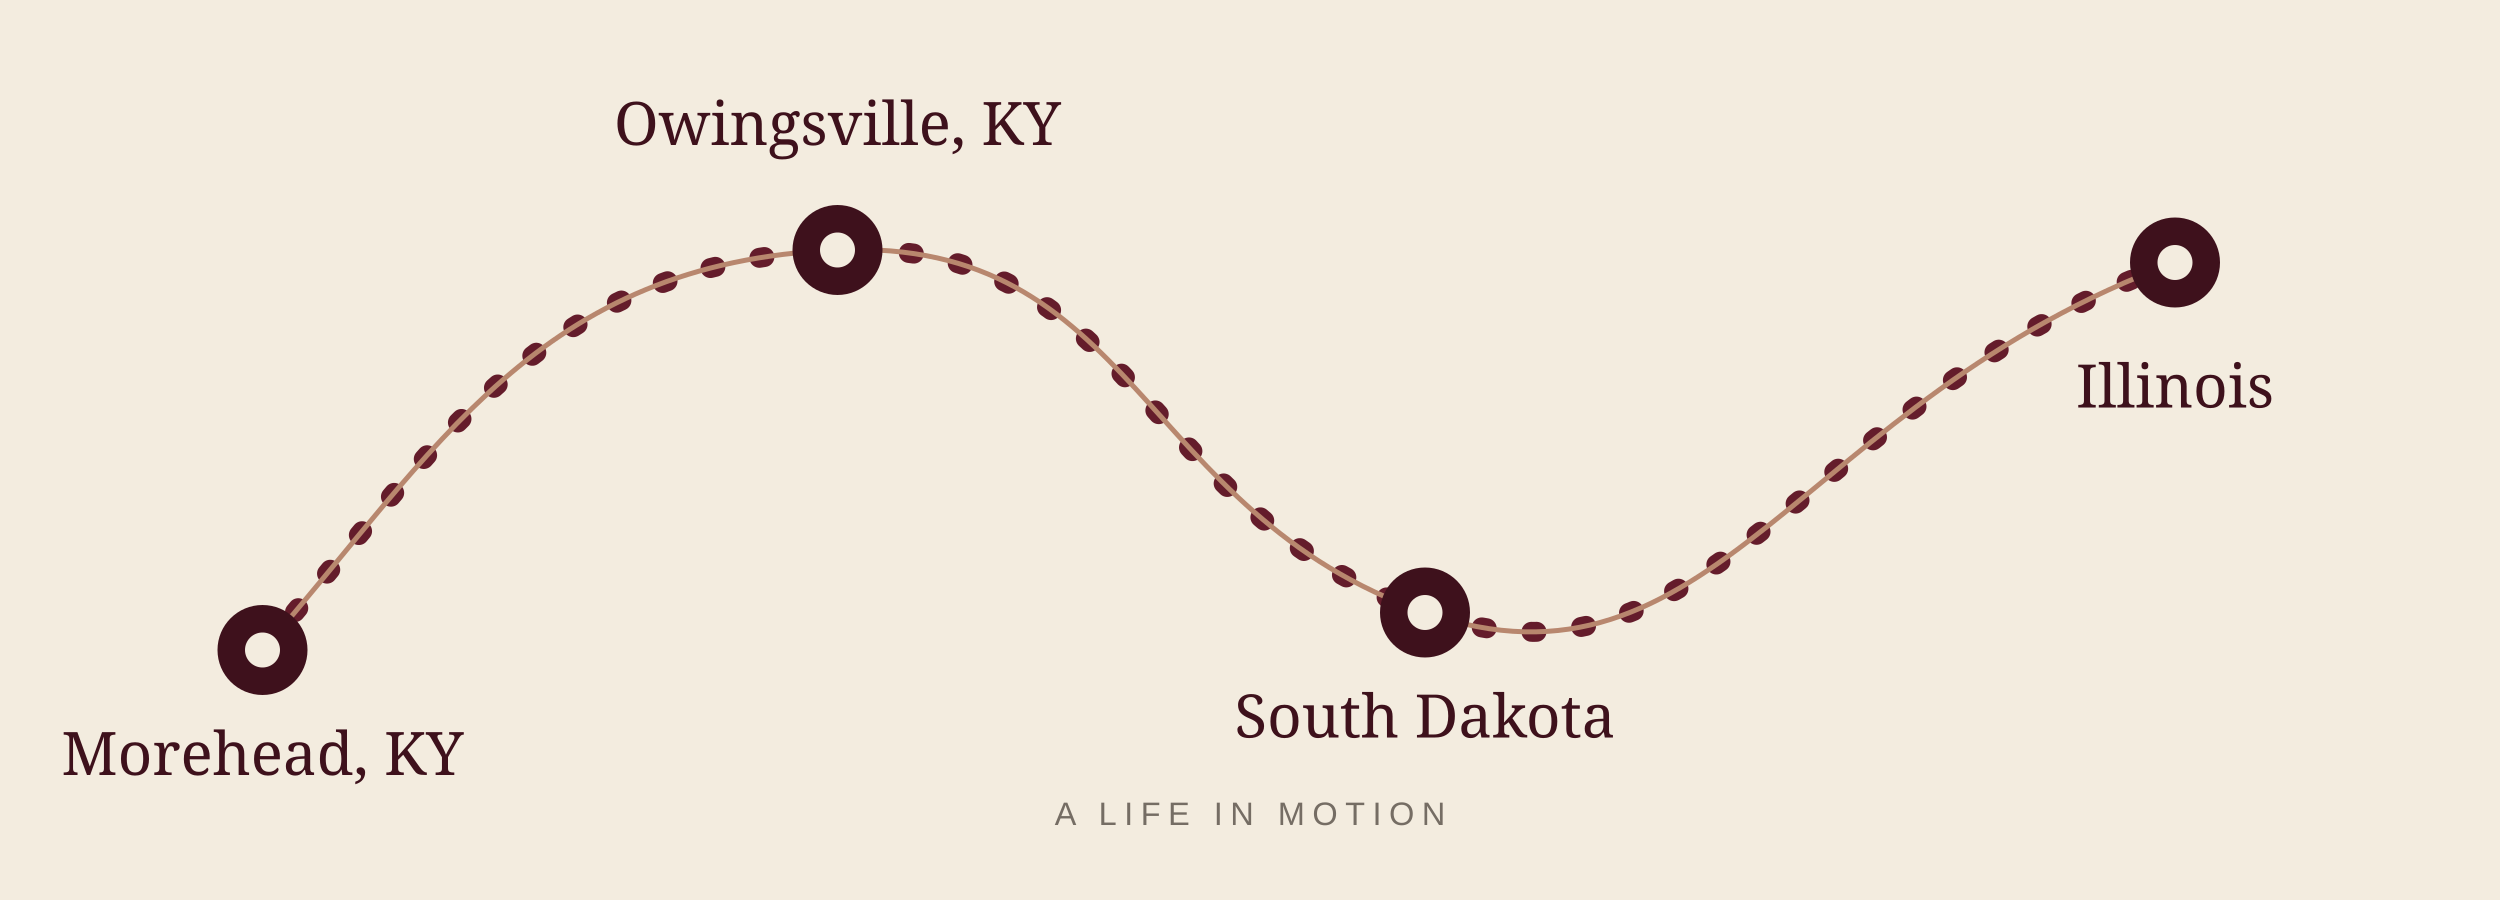
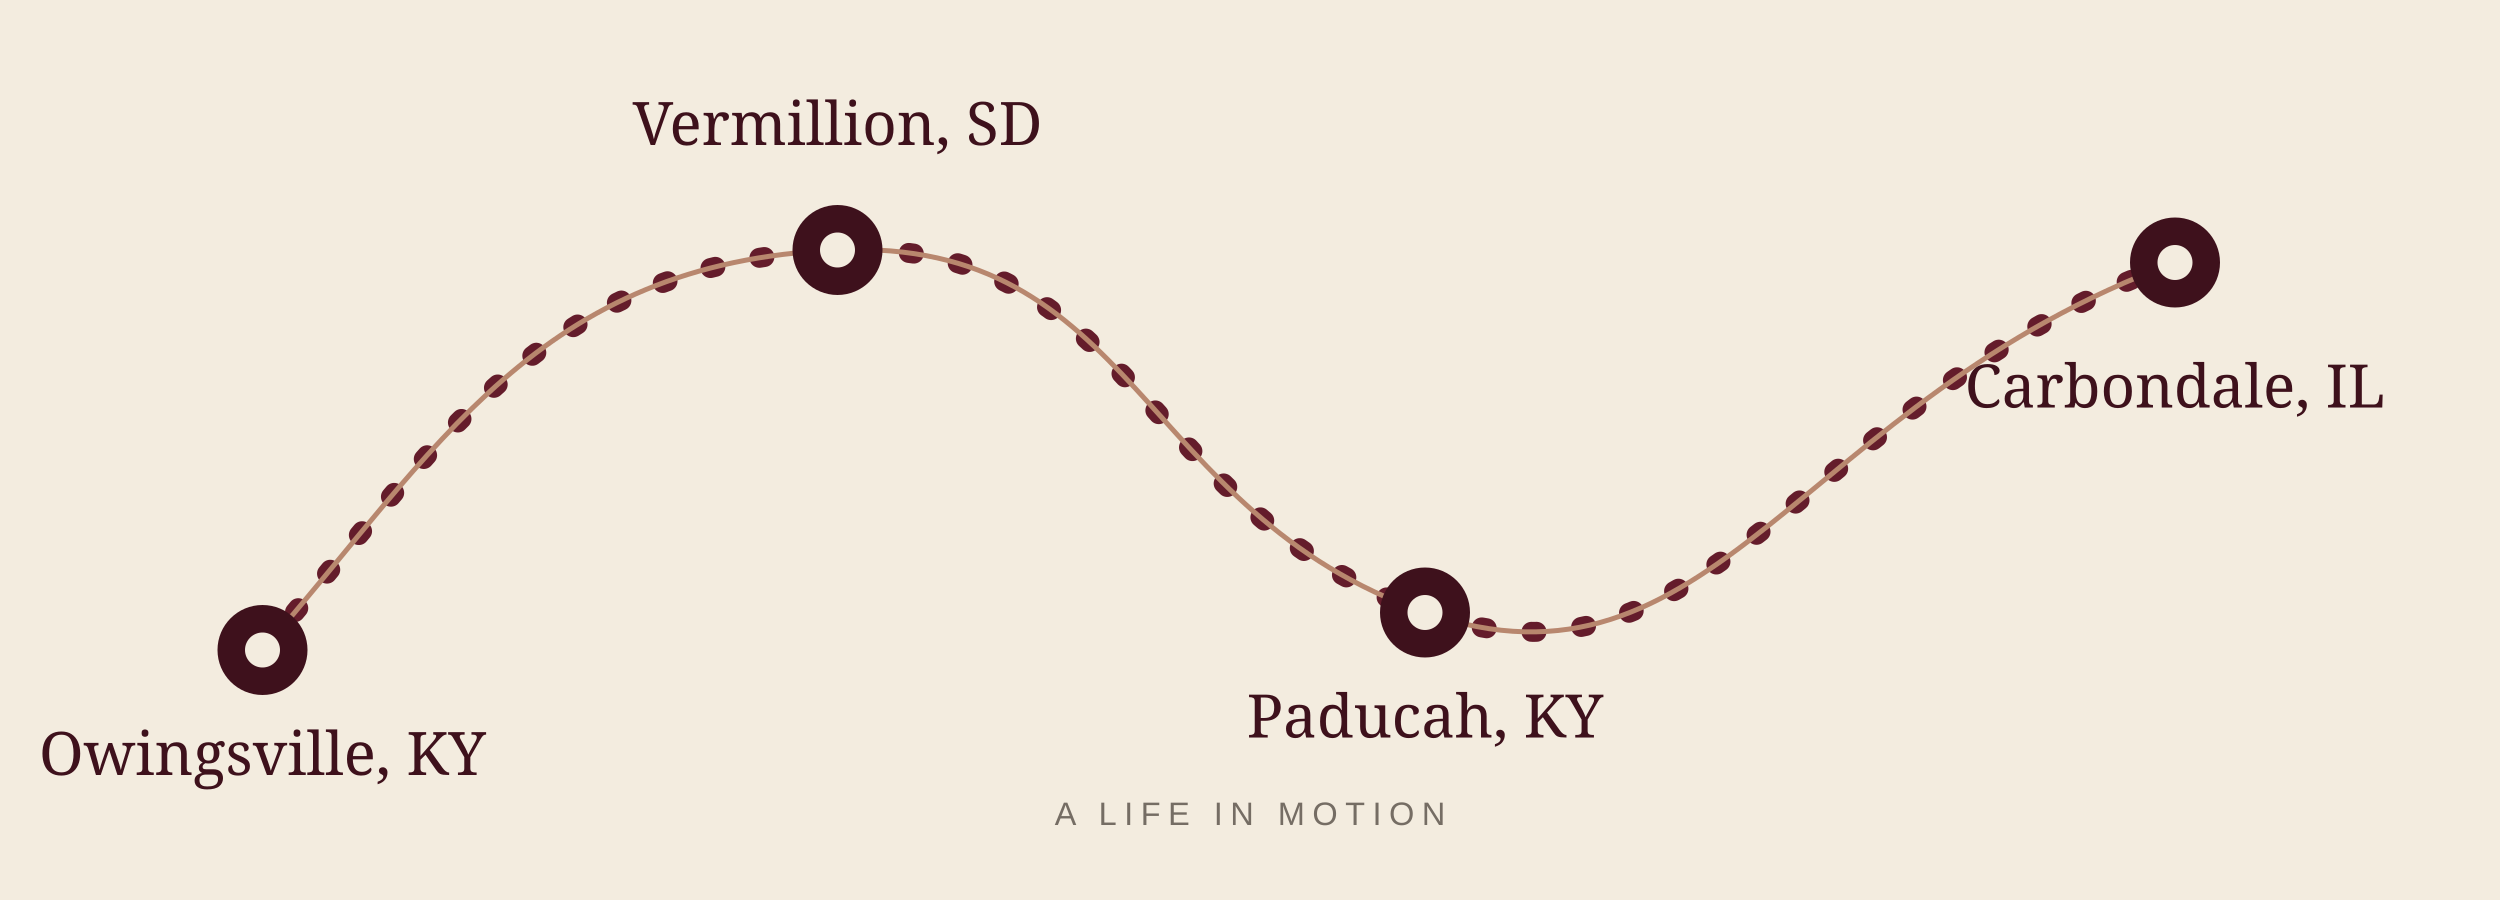
<svg xmlns="http://www.w3.org/2000/svg" viewBox="0 0 1000 360" role="img" aria-labelledby="title desc">
  <rect width="1000" height="360" fill="#f3ecdf" />
  <path d="M105 260 C175 180 215 105 335 100 S455 205 570 245 S720 160 870 105" fill="none" stroke="#641c2b" stroke-width="8" stroke-linecap="round" stroke-dasharray="2 18" />
  <path d="M105 260 C175 180 215 105 335 100 S455 205 570 245 S720 160 870 105" fill="none" stroke="#b8876e" stroke-width="2" stroke-linecap="round" />
  <circle cx="105" cy="260" r="18" fill="#3e111c" />
  <circle cx="335" cy="100" r="18" fill="#3e111c" />
  <circle cx="570" cy="245" r="18" fill="#3e111c" />
  <circle cx="870" cy="105" r="18" fill="#3e111c" />
  <circle cx="105" cy="260" r="7" fill="#f3ecdf" />
  <circle cx="335" cy="100" r="7" fill="#f3ecdf" />
  <circle cx="570" cy="245" r="7" fill="#f3ecdf" />
  <circle cx="870" cy="105" r="7" fill="#f3ecdf" />
-   <text x="105" y="310" text-anchor="middle" fill="#3e111c" font-family="Georgia, serif" font-size="24">Morehead, KY</text>
-   <text x="335" y="58" text-anchor="middle" fill="#3e111c" font-family="Georgia, serif" font-size="24">Owingsville, KY</text>
-   <text x="570" y="295" text-anchor="middle" fill="#3e111c" font-family="Georgia, serif" font-size="24">South Dakota</text>
-   <text x="870" y="163" text-anchor="middle" fill="#3e111c" font-family="Georgia, serif" font-size="24">Illinois</text>
+   <text x="105" y="310" text-anchor="middle" fill="#3e111c" font-family="Georgia, serif" font-size="24">Owingsville, KY</text>
+   <text x="335" y="58" text-anchor="middle" fill="#3e111c" font-family="Georgia, serif" font-size="24">Vermillion, SD</text>
+   <text x="570" y="295" text-anchor="middle" fill="#3e111c" font-family="Georgia, serif" font-size="24">Paducah, KY</text>
+   <text x="870" y="163" text-anchor="middle" fill="#3e111c" font-family="Georgia, serif" font-size="24">Carbondale, IL</text>
  <text x="500" y="330" text-anchor="middle" fill="#756d64" font-family="Arial, sans-serif" font-size="13" letter-spacing="3">A LIFE IN MOTION</text>
</svg>
